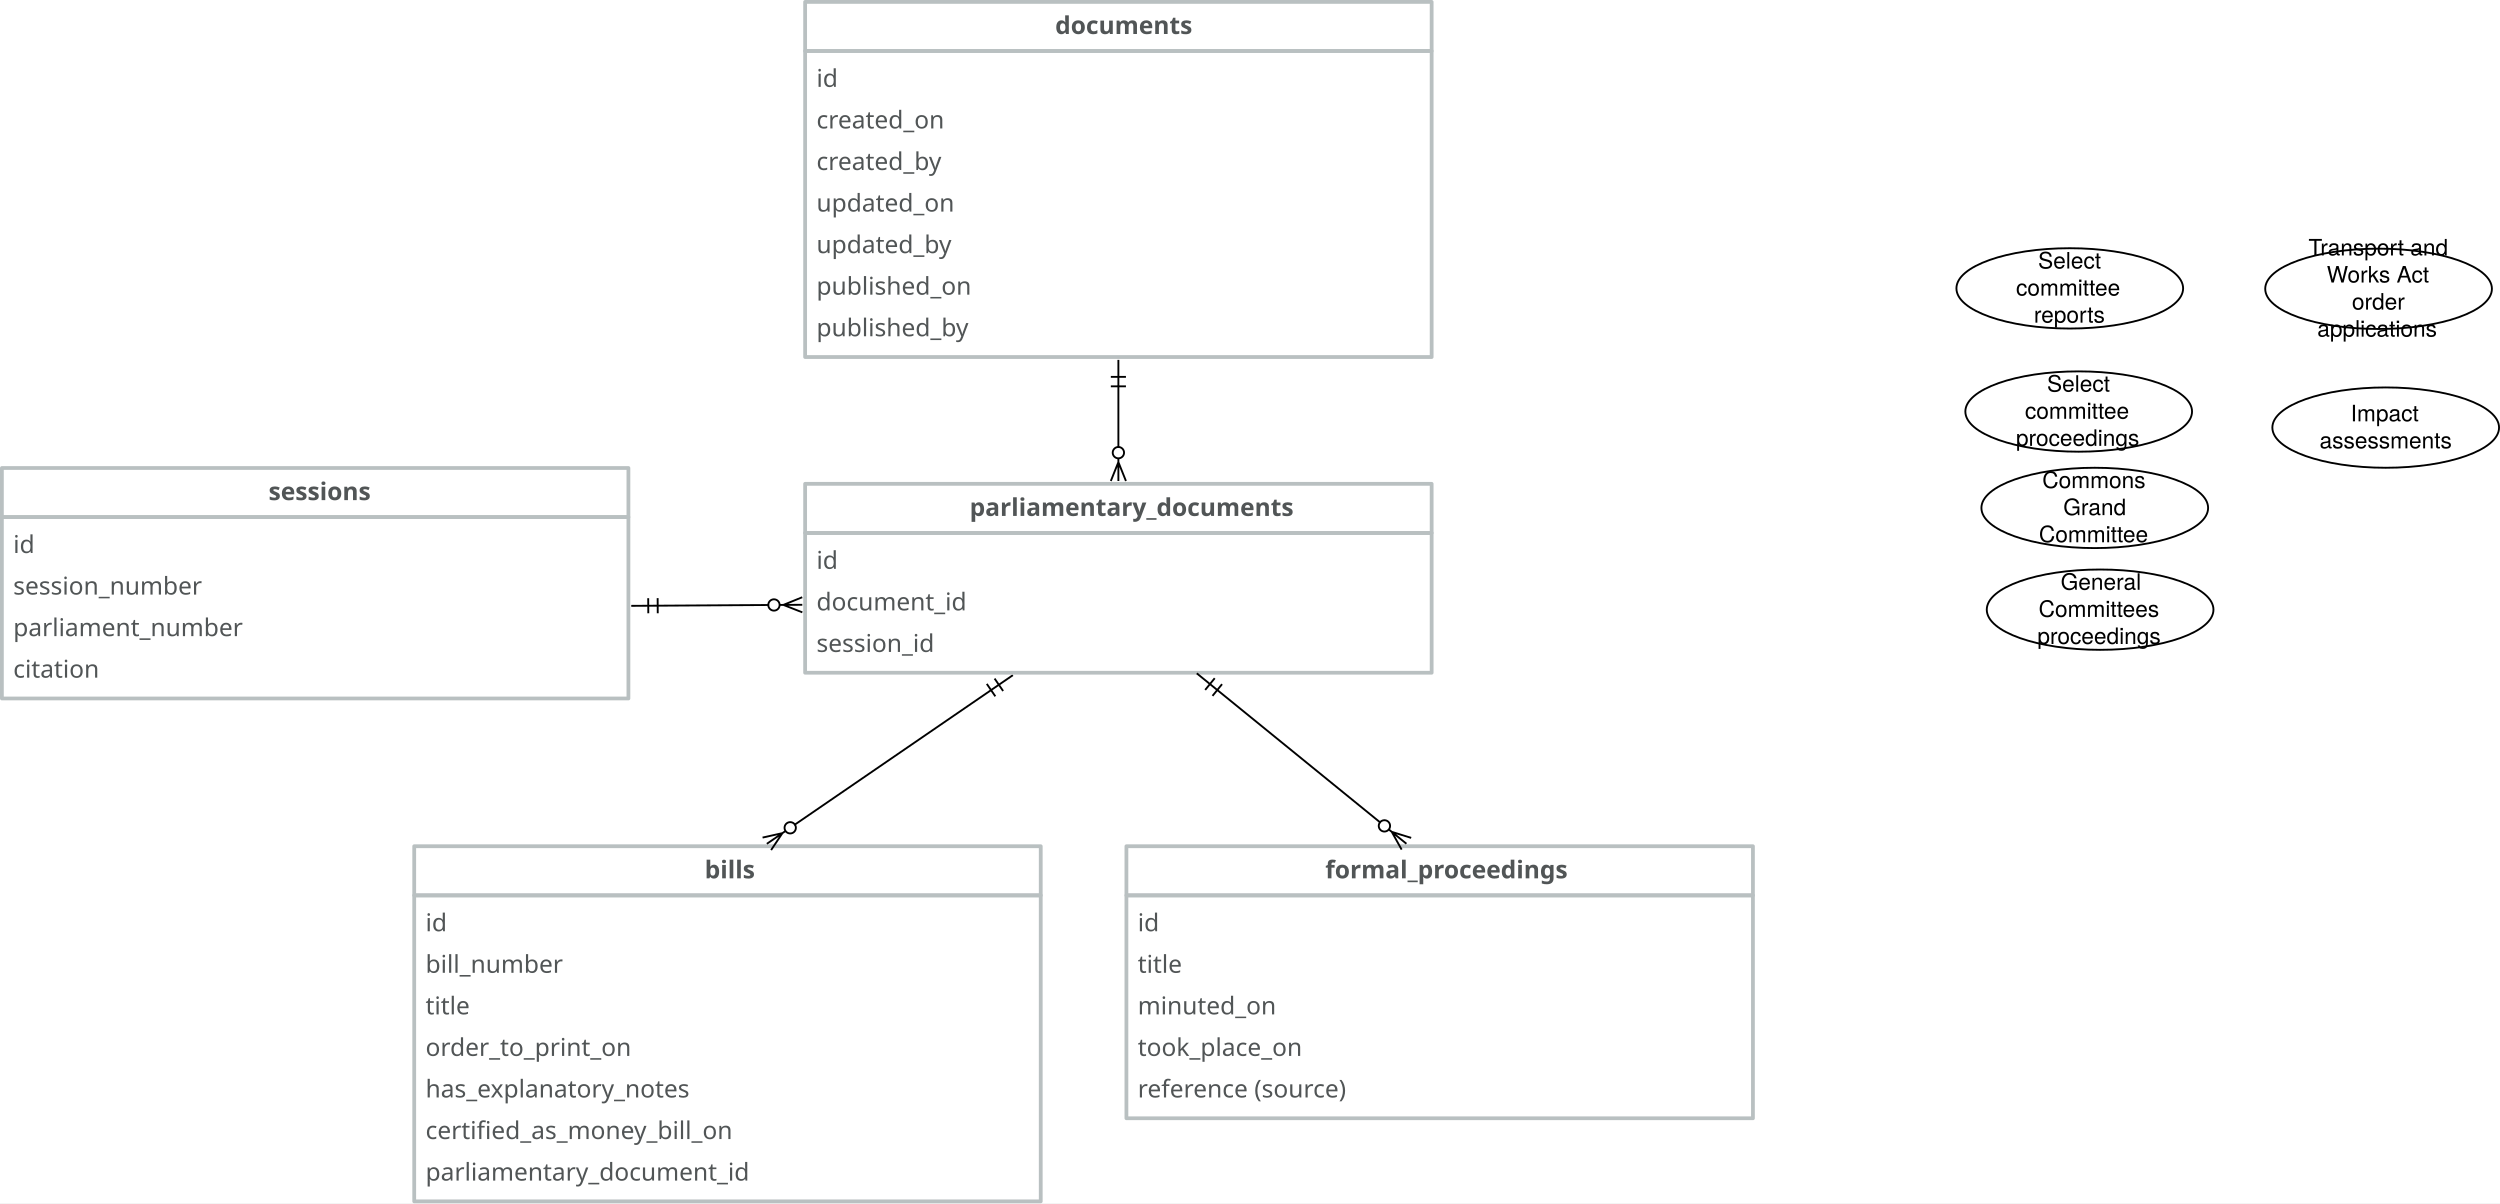
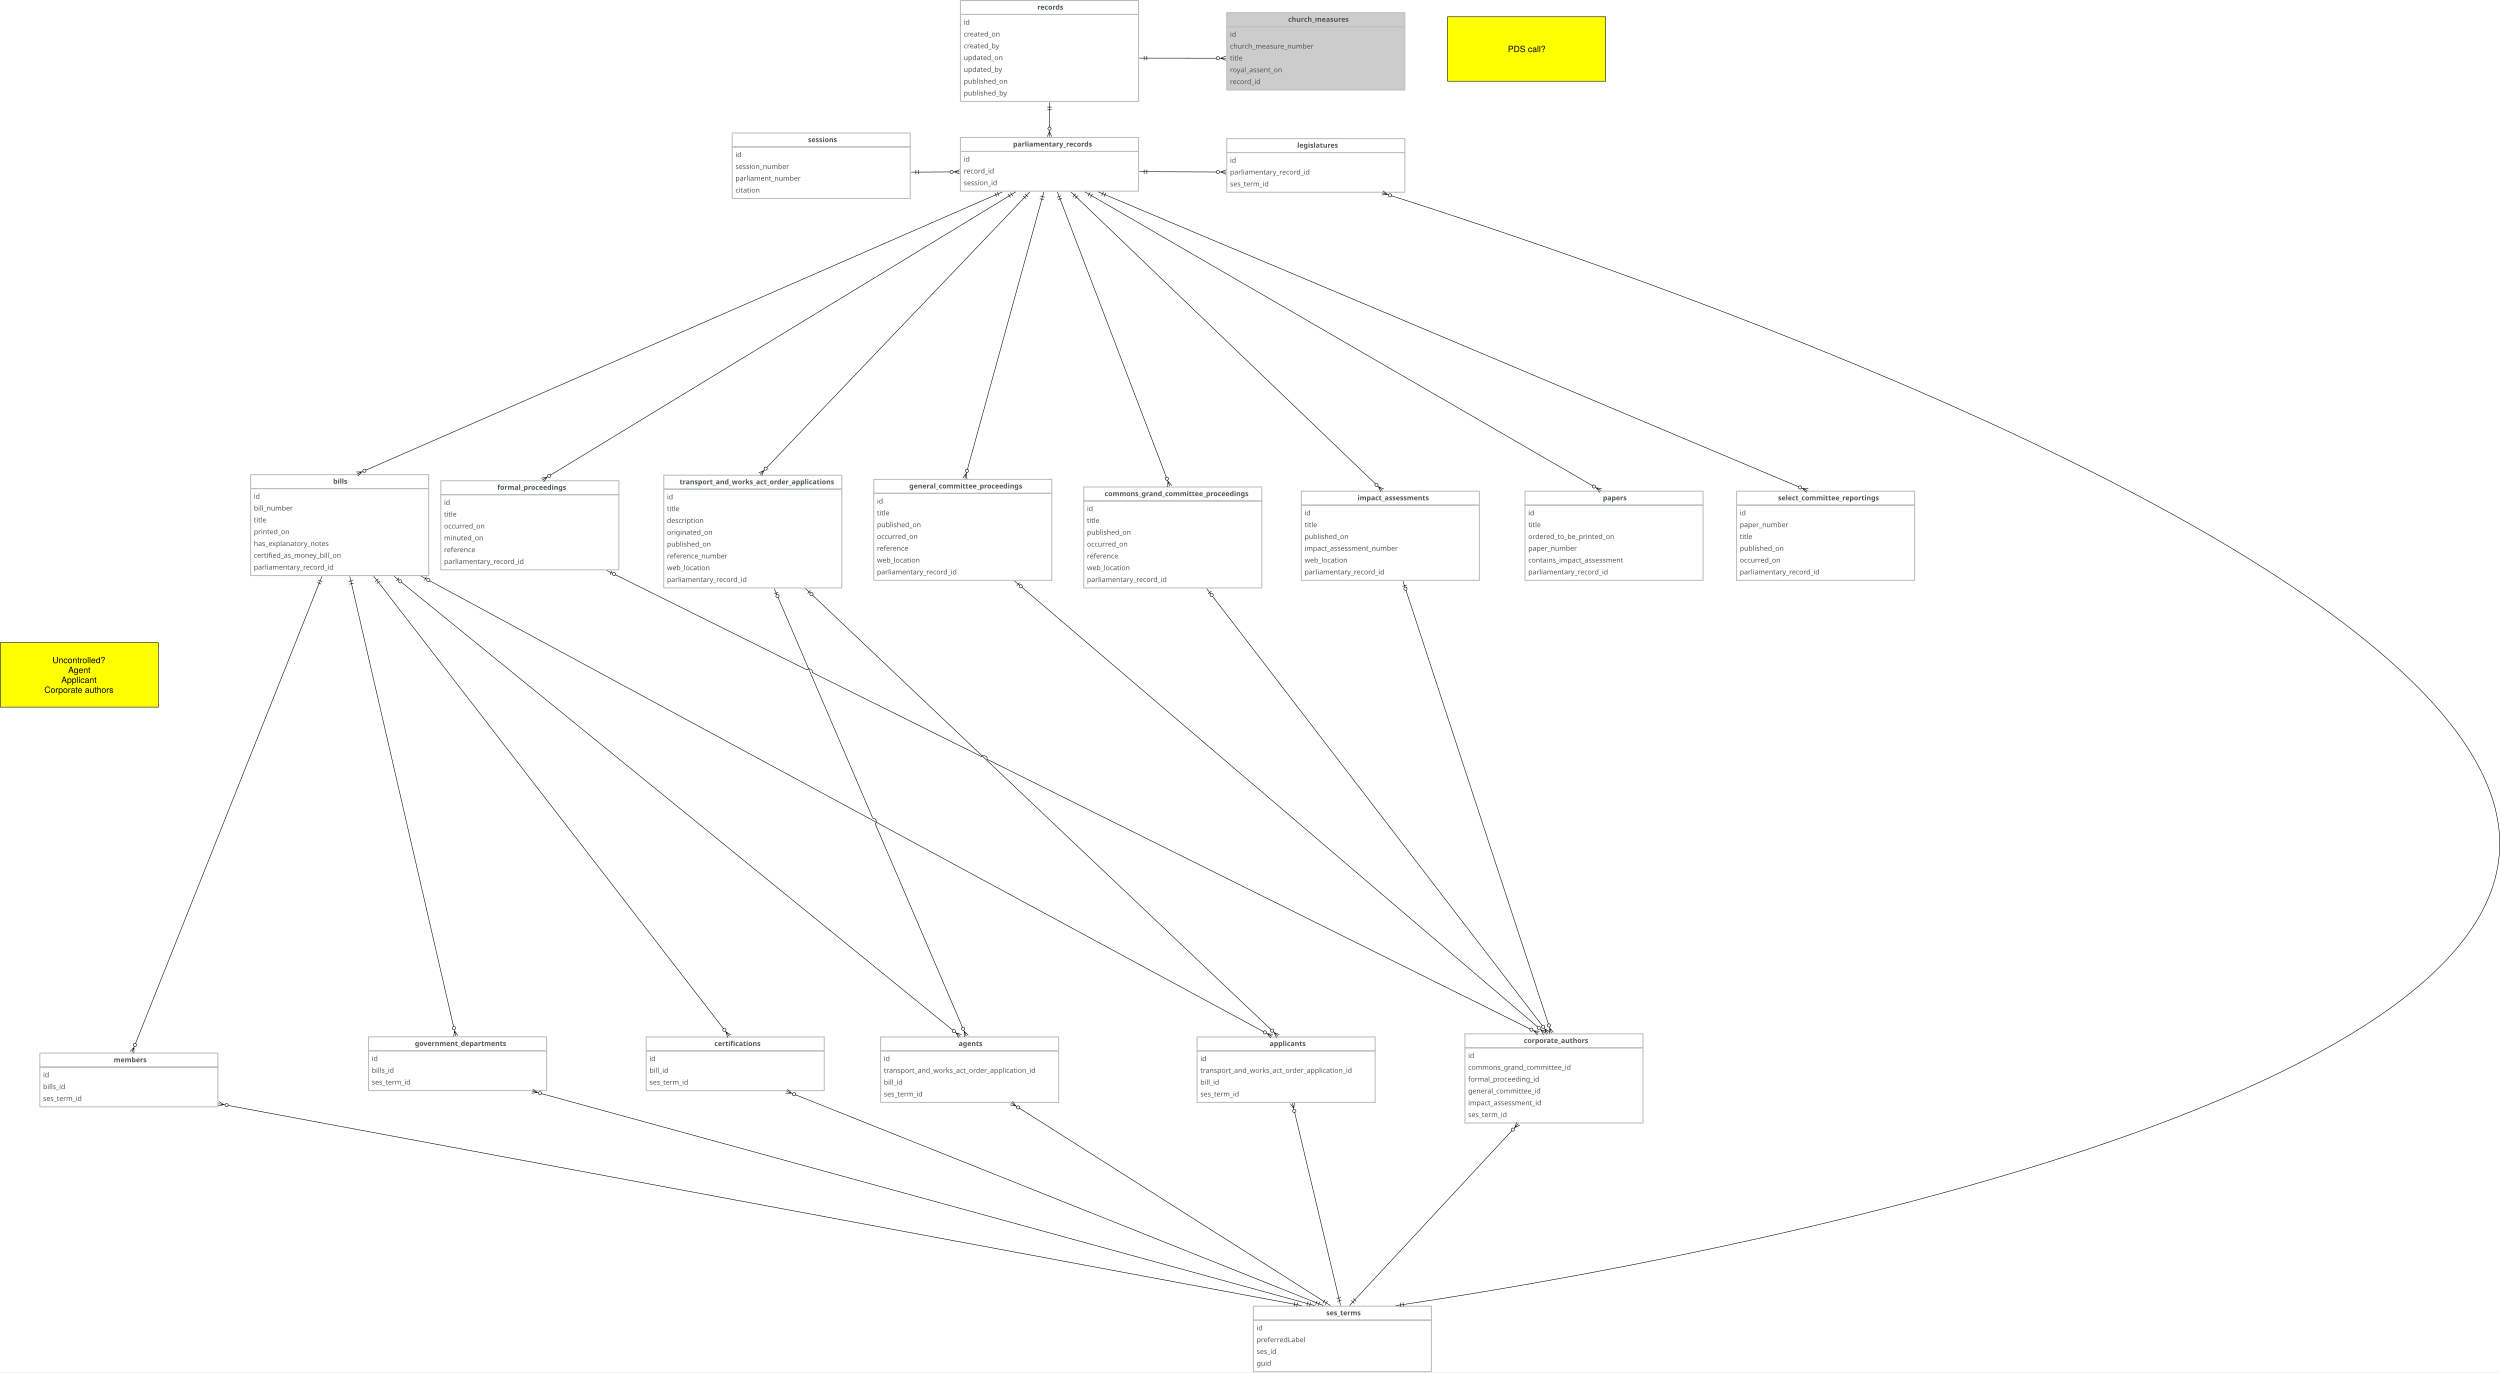
- <svg xmlns="http://www.w3.org/2000/svg" version="1.1" viewBox="33.016 38.685 1323.39 636.961" width="1323.39" height="636.961">
+ <svg xmlns="http://www.w3.org/2000/svg" version="1.1" viewBox="53.358 50.024 4656.974 2556.165" width="4656.974" height="2556.165">
  <defs>
    <marker orient="auto" overflow="visible" markerUnits="strokeWidth" id="CrowBall_Marker" stroke-linejoin="miter" stroke-miterlimit="10" viewBox="-1 -5 20 10" markerWidth="20" markerHeight="10" color="black">
      <g>
        <path d="M 18 0 L 6 0 M 18 4 L 8 0 L 18 -4 M .879 2.121 C -.293 .95 -.293 -.95 .879 -2.121 C 2.05 -3.293 3.95 -3.293 5.121 -2.121 C 6.293 -.95 6.293 .95 5.121 2.121 C 3.95 3.293 2.05 3.293 .879 2.121" fill="none" stroke="currentColor" stroke-width="1" />
      </g>
    </marker>
    <marker orient="auto" overflow="visible" markerUnits="strokeWidth" id="DoubleBar_Marker" stroke-linejoin="miter" stroke-miterlimit="10" viewBox="-15 -5 16 10" markerWidth="16" markerHeight="10" color="black">
      <g>
        <path d="M -14 0 L 0 0 M -5 -4 L -5 4 M 0 -4 L 0 4" fill="none" stroke="currentColor" stroke-width="1" />
      </g>
    </marker>
+     <marker orient="auto" overflow="visible" markerUnits="strokeWidth" id="BarBall_Marker" stroke-linejoin="miter" stroke-miterlimit="10" viewBox="-19 -5 20 10" markerWidth="20" markerHeight="10" color="black">
+       <g>
+         <path d="M -18 0 L -6 0 M -9 -4 L -9 4 M -.879 -2.121 C .293 -.95 .293 .95 -.879 2.121 C -2.05 3.293 -3.95 3.293 -5.121 2.121 C -6.293 .95 -6.293 -.95 -5.121 -2.121 C -3.95 -3.293 -2.05 -3.293 -.879 -2.121" fill="none" stroke="currentColor" stroke-width="1" />
+       </g>
+     </marker>
  </defs>
-   <g id="Canvas_1" fill-opacity="1" fill="none" stroke-dasharray="none" stroke="none" stroke-opacity="1">
-     <rect fill="white" x="33.016" y="38.685" width="1323.39" height="636.961" />
+   <g id="Canvas_1" stroke-dasharray="none" stroke="none" fill="none" fill-opacity="1" stroke-opacity="1">
+     <rect fill="white" x="53.358" y="50.024" width="4656.974" height="2556.165" />
    <g id="Canvas_1_Layer_1">
      <g id="Group_1153">
        <g id="Graphic_1155">
-           <rect x="459.213" y="65.685" width="331.654" height="162" stroke="#b9c0c1" stroke-linecap="round" stroke-linejoin="round" stroke-width="2" />
-           <text transform="translate(465.2126 71.68504)" fill="#515556">
+           <rect x="1842.52" y="77.024" width="331.654" height="162" stroke="#b9c0c1" stroke-linecap="round" stroke-linejoin="round" stroke-width="2" />
+           <text transform="translate(1848.52 83.02362)" fill="#515556">
            <tspan font-family="Avenir" font-size="13" fill="#515556" x="0" y="13" xml:space="preserve">id</tspan>
            <tspan font-family="Avenir" font-size="13" fill="#515556" x="0" y="35" xml:space="preserve">created_on</tspan>
            <tspan font-family="Avenir" font-size="13" fill="#515556" x="0" y="57" xml:space="preserve">created_by</tspan>
            <tspan font-family="Avenir" font-size="13" fill="#515556" x="0" y="79" xml:space="preserve">updated_on</tspan>
            <tspan font-family="Avenir" font-size="13" fill="#515556" x="0" y="101" xml:space="preserve">updated_by</tspan>
            <tspan font-family="Avenir" font-size="13" fill="#515556" x="0" y="123" xml:space="preserve">published_on</tspan>
            <tspan font-family="Avenir" font-size="13" fill="#515556" x="0" y="145" xml:space="preserve">published_by</tspan>
          </text>
        </g>
        <g id="Graphic_1154">
-           <rect x="459.213" y="39.685" width="331.654" height="26" stroke="#b9c0c1" stroke-linecap="round" stroke-linejoin="round" stroke-width="2" />
-           <text transform="translate(465.2126 43.68504)" fill="#515556">
-             <tspan font-family="Avenir" font-weight="bold" font-size="13" fill="#515556" x="126.371" y="13" xml:space="preserve">documents</tspan>
-           </text>
-         </g>
-       </g>
-       <g id="Graphic_1159">
-         <ellipse cx="1128.661" cy="191.339" rx="60" ry="21.26" fill="white" />
-         <ellipse cx="1128.661" cy="191.339" rx="60" ry="21.26" stroke="black" stroke-linecap="round" stroke-linejoin="round" stroke-width="1" />
-         <text transform="translate(1085.661 169.8346)" fill="black">
-           <tspan font-family="Helvetica Neue" font-size="12" fill="black" x="26.224" y="11" xml:space="preserve">Select </tspan>
-           <tspan font-family="Helvetica Neue" font-size="12" fill="black" x="14.542" y="25.336" xml:space="preserve">committee </tspan>
-           <tspan font-family="Helvetica Neue" font-size="12" fill="black" x="23.998" y="39.672" xml:space="preserve">reports</tspan>
-         </text>
-       </g>
-       <g id="Graphic_1160">
-         <ellipse cx="1133.386" cy="256.535" rx="60" ry="21.26" fill="white" />
-         <ellipse cx="1133.386" cy="256.535" rx="60" ry="21.26" stroke="black" stroke-linecap="round" stroke-linejoin="round" stroke-width="1" />
-         <text transform="translate(1090.386 235.0314)" fill="black">
-           <tspan font-family="Helvetica Neue" font-size="12" fill="black" x="26.224" y="11" xml:space="preserve">Select </tspan>
-           <tspan font-family="Helvetica Neue" font-size="12" fill="black" x="14.542" y="25.336" xml:space="preserve">committee </tspan>
-           <tspan font-family="Helvetica Neue" font-size="12" fill="black" x="9.772" y="39.672" xml:space="preserve">proceedings</tspan>
-         </text>
-       </g>
-       <g id="Graphic_1161">
-         <ellipse cx="1295.906" cy="265.039" rx="60" ry="21.26" fill="white" />
-         <ellipse cx="1295.906" cy="265.039" rx="60" ry="21.26" stroke="black" stroke-linecap="round" stroke-linejoin="round" stroke-width="1" />
-         <text transform="translate(1252.906 250.7034)" fill="black">
-           <tspan font-family="Helvetica Neue" font-size="12" fill="black" x="24.436" y="11" xml:space="preserve">Impact </tspan>
-           <tspan font-family="Helvetica Neue" font-size="12" fill="black" x="7.99" y="25.336" xml:space="preserve">assessments</tspan>
-         </text>
-       </g>
-       <g id="Graphic_1162">
-         <ellipse cx="1141.89" cy="307.559" rx="60" ry="21.26" fill="white" />
-         <ellipse cx="1141.89" cy="307.559" rx="60" ry="21.26" stroke="black" stroke-linecap="round" stroke-linejoin="round" stroke-width="1" />
-         <text transform="translate(1098.89 286.0551)" fill="black">
-           <tspan font-family="Helvetica Neue" font-size="12" fill="black" x="15.208" y="11" xml:space="preserve">Commons </tspan>
-           <tspan font-family="Helvetica Neue" font-size="12" fill="black" x="26.332" y="25.336" xml:space="preserve">Grand </tspan>
-           <tspan font-family="Helvetica Neue" font-size="12" fill="black" x="13.432" y="39.672" xml:space="preserve">Committee</tspan>
-         </text>
-       </g>
-       <g id="Graphic_1163">
-         <ellipse cx="1292.126" cy="191.575" rx="60" ry="21.26" fill="white" />
-         <ellipse cx="1292.126" cy="191.575" rx="60" ry="21.26" stroke="black" stroke-linecap="round" stroke-linejoin="round" stroke-width="1" />
-         <text transform="translate(1249.126 162.9028)" fill="black">
-           <tspan font-family="Helvetica Neue" font-size="12" fill="black" x="5.878" y="11" xml:space="preserve">Transport and </tspan>
-           <tspan font-family="Helvetica Neue" font-size="12" fill="black" x="15.562" y="25.336" xml:space="preserve">Works Act </tspan>
-           <tspan font-family="Helvetica Neue" font-size="12" fill="black" x="28.888" y="39.672" xml:space="preserve">order </tspan>
-           <tspan font-family="Helvetica Neue" font-size="12" fill="black" x="10.552" y="54.008" xml:space="preserve">applications</tspan>
-         </text>
-       </g>
-       <g id="Graphic_1164">
-         <ellipse cx="1144.724" cy="361.417" rx="60" ry="21.26" fill="white" />
-         <ellipse cx="1144.724" cy="361.417" rx="60" ry="21.26" stroke="black" stroke-linecap="round" stroke-linejoin="round" stroke-width="1" />
-         <text transform="translate(1101.724 339.9133)" fill="black">
-           <tspan font-family="Helvetica Neue" font-size="12" fill="black" x="22.114" y="11" xml:space="preserve">General </tspan>
-           <tspan font-family="Helvetica Neue" font-size="12" fill="black" x="10.432" y="25.336" xml:space="preserve">Committees </tspan>
-           <tspan font-family="Helvetica Neue" font-size="12" fill="black" x="9.772" y="39.672" xml:space="preserve">proceedings</tspan>
-         </text>
+           <rect x="1842.52" y="51.024" width="331.654" height="26" stroke="#b9c0c1" stroke-linecap="round" stroke-linejoin="round" stroke-width="2" />
+           <text transform="translate(1848.52 55.02362)" fill="#515556">
+             <tspan font-family="Avenir" font-weight="bold" font-size="13" fill="#515556" x="137.194" y="13" xml:space="preserve">records</tspan>
+           </text>
+         </g>
      </g>
      <g id="Group_1165">
        <g id="Graphic_1167">
-           <rect x="252.283" y="512.646" width="331.654" height="162" stroke="#b9c0c1" stroke-linecap="round" stroke-linejoin="round" stroke-width="2" />
-           <text transform="translate(258.2835 518.6457)" fill="#515556">
+           <rect x="520.158" y="960.158" width="331.654" height="162" stroke="#b9c0c1" stroke-linecap="round" stroke-linejoin="round" stroke-width="2" />
+           <text transform="translate(526.1575 966.1575)" fill="#515556">
            <tspan font-family="Avenir" font-size="13" fill="#515556" x="0" y="13" xml:space="preserve">id</tspan>
            <tspan font-family="Avenir" font-size="13" fill="#515556" x="0" y="35" xml:space="preserve">bill_number</tspan>
            <tspan font-family="Avenir" font-size="13" fill="#515556" x="0" y="57" xml:space="preserve">title</tspan>
-             <tspan font-family="Avenir" font-size="13" fill="#515556" x="0" y="79" xml:space="preserve">order_to_print_on</tspan>
+             <tspan font-family="Avenir" font-size="13" fill="#515556" x="0" y="79" xml:space="preserve">printed_on</tspan>
            <tspan font-family="Avenir" font-size="13" fill="#515556" x="0" y="101" xml:space="preserve">has_explanatory_notes</tspan>
            <tspan font-family="Avenir" font-size="13" fill="#515556" x="0" y="123" xml:space="preserve">certified_as_money_bill_on</tspan>
-             <tspan font-family="Avenir" font-size="13" fill="#515556" x="0" y="145" xml:space="preserve">parliamentary_document_id</tspan>
+             <tspan font-family="Avenir" font-size="13" fill="#515556" x="0" y="145" xml:space="preserve">parliamentary_record_id</tspan>
          </text>
        </g>
        <g id="Graphic_1166">
-           <rect x="252.283" y="486.646" width="331.654" height="26" stroke="#b9c0c1" stroke-linecap="round" stroke-linejoin="round" stroke-width="2" />
-           <text transform="translate(258.2835 490.6457)" fill="#515556">
+           <rect x="520.158" y="934.158" width="331.654" height="26" stroke="#b9c0c1" stroke-linecap="round" stroke-linejoin="round" stroke-width="2" />
+           <text transform="translate(526.1575 938.1575)" fill="#515556">
            <tspan font-family="Avenir" font-weight="bold" font-size="13" fill="#515556" x="147.769" y="13" xml:space="preserve">bills</tspan>
          </text>
        </g>
      </g>
      <g id="Line_1168">
-         <line x1="557.643" y1="404.001" x2="453.794" y2="475.186" marker-end="url(#CrowBall_Marker)" marker-start="url(#DoubleBar_Marker)" stroke="black" stroke-linecap="round" stroke-linejoin="round" stroke-width="1" />
+         <line x1="1908.125" y1="412.949" x2="734.964" y2="925.748" marker-end="url(#CrowBall_Marker)" marker-start="url(#DoubleBar_Marker)" stroke="black" stroke-linecap="round" stroke-linejoin="round" stroke-width="1" />
      </g>
      <g id="Group_1169">
        <g id="Graphic_1171">
-           <rect x="459.213" y="320.803" width="331.654" height="74" stroke="#b9c0c1" stroke-linecap="round" stroke-linejoin="round" stroke-width="2" />
-           <text transform="translate(465.2126 326.8032)" fill="#515556">
-             <tspan font-family="Avenir" font-size="13" fill="#515556" x="0" y="13" xml:space="preserve">id</tspan>
-             <tspan font-family="Avenir" font-size="13" fill="#515556" x="0" y="35" xml:space="preserve">document_id</tspan>
+           <rect x="1842.52" y="332.142" width="331.654" height="74" stroke="#b9c0c1" stroke-linecap="round" stroke-linejoin="round" stroke-width="2" />
+           <text transform="translate(1848.52 338.1417)" fill="#515556">
+             <tspan font-family="Avenir" font-size="13" fill="#515556" x="0" y="13" xml:space="preserve">id</tspan>
+             <tspan font-family="Avenir" font-size="13" fill="#515556" x="0" y="35" xml:space="preserve">record_id</tspan>
            <tspan font-family="Avenir" font-size="13" fill="#515556" x="0" y="57" xml:space="preserve">session_id</tspan>
          </text>
        </g>
        <g id="Graphic_1170">
-           <rect x="459.213" y="294.803" width="331.654" height="26" stroke="#b9c0c1" stroke-linecap="round" stroke-linejoin="round" stroke-width="2" />
-           <text transform="translate(465.2126 298.8032)" fill="#515556">
-             <tspan font-family="Avenir" font-weight="bold" font-size="13" fill="#515556" x="81.092" y="13" xml:space="preserve">parliamentary_documents</tspan>
+           <rect x="1842.52" y="306.142" width="331.654" height="26" stroke="#b9c0c1" stroke-linecap="round" stroke-linejoin="round" stroke-width="2" />
+           <text transform="translate(1848.52 310.1417)" fill="#515556">
+             <tspan font-family="Avenir" font-weight="bold" font-size="13" fill="#515556" x="91.915" y="13" xml:space="preserve">parliamentary_records</tspan>
          </text>
        </g>
      </g>
      <g id="Group_1172">
        <g id="Graphic_1174">
-           <rect x="34.016" y="312.425" width="331.654" height="96" stroke="#b9c0c1" stroke-linecap="round" stroke-linejoin="round" stroke-width="2" />
-           <text transform="translate(40.01575 318.4252)" fill="#515556">
+           <rect x="1417.323" y="323.764" width="331.654" height="96" stroke="#b9c0c1" stroke-linecap="round" stroke-linejoin="round" stroke-width="2" />
+           <text transform="translate(1423.323 329.7638)" fill="#515556">
            <tspan font-family="Avenir" font-size="13" fill="#515556" x="0" y="13" xml:space="preserve">id</tspan>
            <tspan font-family="Avenir" font-size="13" fill="#515556" x="0" y="35" xml:space="preserve">session_number</tspan>
            <tspan font-family="Avenir" font-size="13" fill="#515556" x="0" y="57" xml:space="preserve">parliament_number</tspan>
            <tspan font-family="Avenir" font-size="13" fill="#515556" x="0" y="79" xml:space="preserve">citation</tspan>
          </text>
        </g>
        <g id="Graphic_1173">
-           <rect x="34.016" y="286.425" width="331.654" height="26" stroke="#b9c0c1" stroke-linecap="round" stroke-linejoin="round" stroke-width="2" />
-           <text transform="translate(40.01575 290.4252)" fill="#515556">
+           <rect x="1417.323" y="297.764" width="331.654" height="26" stroke="#b9c0c1" stroke-linecap="round" stroke-linejoin="round" stroke-width="2" />
+           <text transform="translate(1423.323 301.7638)" fill="#515556">
            <tspan font-family="Avenir" font-weight="bold" font-size="13" fill="#515556" x="135.166" y="13" xml:space="preserve">sessions</tspan>
          </text>
        </g>
      </g>
      <g id="Line_1175">
-         <line x1="381.169" y1="359.307" x2="439.713" y2="358.946" marker-end="url(#CrowBall_Marker)" marker-start="url(#DoubleBar_Marker)" stroke="black" stroke-linecap="round" stroke-linejoin="round" stroke-width="1" />
+         <line x1="1764.476" y1="370.646" x2="1823.02" y2="370.285" marker-end="url(#CrowBall_Marker)" marker-start="url(#DoubleBar_Marker)" stroke="black" stroke-linecap="round" stroke-linejoin="round" stroke-width="1" />
      </g>
      <g id="Line_1176">
-         <line x1="625.039" y1="243.185" x2="625.039" y2="275.303" marker-end="url(#CrowBall_Marker)" marker-start="url(#DoubleBar_Marker)" stroke="black" stroke-linecap="round" stroke-linejoin="round" stroke-width="1" />
+         <line x1="2008.346" y1="254.524" x2="2008.346" y2="286.642" marker-end="url(#CrowBall_Marker)" marker-start="url(#DoubleBar_Marker)" stroke="black" stroke-linecap="round" stroke-linejoin="round" stroke-width="1" />
      </g>
      <g id="Group_1177">
        <g id="Graphic_1179">
-           <rect x="629.291" y="512.646" width="331.654" height="118" stroke="#b9c0c1" stroke-linecap="round" stroke-linejoin="round" stroke-width="2" />
-           <text transform="translate(635.2913 518.6457)" fill="#515556">
-             <tspan font-family="Avenir" font-size="13" fill="#515556" x="0" y="13" xml:space="preserve">id</tspan>
-             <tspan font-family="Avenir" font-size="13" fill="#515556" x="0" y="35" xml:space="preserve">title</tspan>
-             <tspan font-family="Avenir" font-size="13" fill="#515556" x="0" y="57" xml:space="preserve">minuted_on</tspan>
-             <tspan font-family="Avenir" font-size="13" fill="#515556" x="0" y="79" xml:space="preserve">took_place_on</tspan>
-             <tspan font-family="Avenir" font-size="13" fill="#515556" x="0" y="101" xml:space="preserve">reference (source)</tspan>
+           <rect x="874.488" y="971.496" width="331.654" height="140" stroke="#b9c0c1" stroke-linecap="round" stroke-linejoin="round" stroke-width="2" />
+           <text transform="translate(880.4882 977.496)" fill="#515556">
+             <tspan font-family="Avenir" font-size="13" fill="#515556" x="0" y="13" xml:space="preserve">id</tspan>
+             <tspan font-family="Avenir" font-size="13" fill="#515556" x="0" y="35" xml:space="preserve">title</tspan>
+             <tspan font-family="Avenir" font-size="13" fill="#515556" x="0" y="57" xml:space="preserve">occurred_on</tspan>
+             <tspan font-family="Avenir" font-size="13" fill="#515556" x="0" y="79" xml:space="preserve">minuted_on</tspan>
+             <tspan font-family="Avenir" font-size="13" fill="#515556" x="0" y="101" xml:space="preserve">reference</tspan>
+             <tspan font-family="Avenir" font-size="13" fill="#515556" x="0" y="123" xml:space="preserve">parliamentary_record_id</tspan>
          </text>
        </g>
        <g id="Graphic_1178">
-           <rect x="629.291" y="486.646" width="331.654" height="26" stroke="#b9c0c1" stroke-linecap="round" stroke-linejoin="round" stroke-width="2" />
-           <text transform="translate(635.2913 490.6457)" fill="#515556">
+           <rect x="874.488" y="945.496" width="331.654" height="26" stroke="#b9c0c1" stroke-linecap="round" stroke-linejoin="round" stroke-width="2" />
+           <text transform="translate(880.4882 949.4961)" fill="#515556">
            <tspan font-family="Avenir" font-weight="bold" font-size="13" fill="#515556" x="99.273" y="13" xml:space="preserve">formal_proceedings</tspan>
          </text>
        </g>
      </g>
      <g id="Line_1180">
-         <line x1="677.393" y1="403.949" x2="763.54" y2="473.976" marker-end="url(#CrowBall_Marker)" marker-start="url(#DoubleBar_Marker)" stroke="black" stroke-linecap="round" stroke-linejoin="round" stroke-width="1" />
+         <line x1="1933.545" y1="414.682" x2="1079.112" y2="934.876" marker-end="url(#CrowBall_Marker)" marker-start="url(#DoubleBar_Marker)" stroke="black" stroke-linecap="round" stroke-linejoin="round" stroke-width="1" />
+       </g>
+       <g id="Group_1181">
+         <g id="Graphic_1183">
+           <rect x="2338.583" y="99.701" width="331.654" height="118" fill="#ccc" />
+           <rect x="2338.583" y="99.701" width="331.654" height="118" stroke="#b9c0c1" stroke-linecap="round" stroke-linejoin="round" stroke-width="2" />
+           <text transform="translate(2344.583 105.7008)" fill="#515556">
+             <tspan font-family="Avenir" font-size="13" fill="#515556" x="0" y="13" xml:space="preserve">id</tspan>
+             <tspan font-family="Avenir" font-size="13" fill="#515556" x="0" y="35" xml:space="preserve">church_measure_number</tspan>
+             <tspan font-family="Avenir" font-size="13" fill="#515556" x="0" y="57" xml:space="preserve">title</tspan>
+             <tspan font-family="Avenir" font-size="13" fill="#515556" x="0" y="79" xml:space="preserve">royal_assent_on</tspan>
+             <tspan font-family="Avenir" font-size="13" fill="#515556" x="0" y="101" xml:space="preserve">record_id</tspan>
+           </text>
+         </g>
+         <g id="Graphic_1182">
+           <rect x="2338.583" y="73.701" width="331.654" height="26" fill="#ccc" />
+           <rect x="2338.583" y="73.701" width="331.654" height="26" stroke="#b9c0c1" stroke-linecap="round" stroke-linejoin="round" stroke-width="2" />
+           <text transform="translate(2344.583 77.70079)" fill="#515556">
+             <tspan font-family="Avenir" font-weight="bold" font-size="13" fill="#515556" x="108.184" y="13" xml:space="preserve">church_measures</tspan>
+           </text>
+         </g>
+       </g>
+       <g id="Line_1184">
+         <line x1="2189.673" y1="158.271" x2="2319.083" y2="158.448" marker-end="url(#CrowBall_Marker)" marker-start="url(#DoubleBar_Marker)" stroke="black" stroke-linecap="round" stroke-linejoin="round" stroke-width="1" />
+       </g>
+       <g id="Group_1185">
+         <g id="Graphic_1187">
+           <rect x="3288.189" y="991.024" width="331.654" height="140" stroke="#b9c0c1" stroke-linecap="round" stroke-linejoin="round" stroke-width="2" />
+           <text transform="translate(3294.189 997.0236)" fill="#515556">
+             <tspan font-family="Avenir" font-size="13" fill="#515556" x="0" y="13" xml:space="preserve">id</tspan>
+             <tspan font-family="Avenir" font-size="13" fill="#515556" x="0" y="35" xml:space="preserve">paper_number</tspan>
+             <tspan font-family="Avenir" font-size="13" fill="#515556" x="0" y="57" xml:space="preserve">title</tspan>
+             <tspan font-family="Avenir" font-size="13" fill="#515556" x="0" y="79" xml:space="preserve">published_on</tspan>
+             <tspan font-family="Avenir" font-size="13" fill="#515556" x="0" y="101" xml:space="preserve">occurred_on</tspan>
+             <tspan font-family="Avenir" font-size="13" fill="#515556" x="0" y="123" xml:space="preserve">parliamentary_record_id</tspan>
+           </text>
+         </g>
+         <g id="Graphic_1186">
+           <rect x="3288.189" y="965.024" width="331.654" height="26" stroke="#b9c0c1" stroke-linecap="round" stroke-linejoin="round" stroke-width="2" />
+           <text transform="translate(3294.189 969.0236)" fill="#515556">
+             <tspan font-family="Avenir" font-weight="bold" font-size="13" fill="#515556" x="71.336" y="13" xml:space="preserve">select_committee_reportings</tspan>
+           </text>
+         </g>
+       </g>
+       <g id="Line_1188">
+         <line x1="2111.933" y1="412.77" x2="3403.726" y2="956.843" marker-end="url(#CrowBall_Marker)" marker-start="url(#DoubleBar_Marker)" stroke="black" stroke-linecap="round" stroke-linejoin="round" stroke-width="1" />
+       </g>
+       <g id="Group_1193">
+         <g id="Graphic_1195">
+           <rect x="1680.945" y="969.024" width="331.654" height="162" stroke="#b9c0c1" stroke-linecap="round" stroke-linejoin="round" stroke-width="2" />
+           <text transform="translate(1686.945 975.0236)" fill="#515556">
+             <tspan font-family="Avenir" font-size="13" fill="#515556" x="0" y="13" xml:space="preserve">id</tspan>
+             <tspan font-family="Avenir" font-size="13" fill="#515556" x="0" y="35" xml:space="preserve">title</tspan>
+             <tspan font-family="Avenir" font-size="13" fill="#515556" x="0" y="57" xml:space="preserve">published_on</tspan>
+             <tspan font-family="Avenir" font-size="13" fill="#515556" x="0" y="79" xml:space="preserve">occurred_on</tspan>
+             <tspan font-family="Avenir" font-size="13" fill="#515556" x="0" y="101" xml:space="preserve">reference</tspan>
+             <tspan font-family="Avenir" font-size="13" fill="#515556" x="0" y="123" xml:space="preserve">web_location</tspan>
+             <tspan font-family="Avenir" font-size="13" fill="#515556" x="0" y="145" xml:space="preserve">parliamentary_record_id</tspan>
+           </text>
+         </g>
+         <g id="Graphic_1194">
+           <rect x="1680.945" y="943.024" width="331.654" height="26" stroke="#b9c0c1" stroke-linecap="round" stroke-linejoin="round" stroke-width="2" />
+           <text transform="translate(1686.945 947.0236)" fill="#515556">
+             <tspan font-family="Avenir" font-weight="bold" font-size="13" fill="#515556" x="60.136" y="13" xml:space="preserve">general_committee_proceedings</tspan>
+           </text>
+         </g>
+       </g>
+       <g id="Line_1196">
+         <line x1="1994.036" y1="421.122" x2="1855.536" y2="924.187" marker-end="url(#CrowBall_Marker)" marker-start="url(#DoubleBar_Marker)" stroke="black" stroke-linecap="round" stroke-linejoin="round" stroke-width="1" />
+       </g>
+       <g id="Group_1197">
+         <g id="Graphic_1199">
+           <rect x="2072.126" y="983.197" width="331.654" height="162" stroke="#b9c0c1" stroke-linecap="round" stroke-linejoin="round" stroke-width="2" />
+           <text transform="translate(2078.126 989.1968)" fill="#515556">
+             <tspan font-family="Avenir" font-size="13" fill="#515556" x="0" y="13" xml:space="preserve">id</tspan>
+             <tspan font-family="Avenir" font-size="13" fill="#515556" x="0" y="35" xml:space="preserve">title</tspan>
+             <tspan font-family="Avenir" font-size="13" fill="#515556" x="0" y="57" xml:space="preserve">published_on</tspan>
+             <tspan font-family="Avenir" font-size="13" fill="#515556" x="0" y="79" xml:space="preserve">occurred_on</tspan>
+             <tspan font-family="Avenir" font-size="13" fill="#515556" x="0" y="101" xml:space="preserve">reference</tspan>
+             <tspan font-family="Avenir" font-size="13" fill="#515556" x="0" y="123" xml:space="preserve">web_location</tspan>
+             <tspan font-family="Avenir" font-size="13" fill="#515556" x="0" y="145" xml:space="preserve">parliamentary_record_id</tspan>
+           </text>
+         </g>
+         <g id="Graphic_1198">
+           <rect x="2072.126" y="957.197" width="331.654" height="26" stroke="#b9c0c1" stroke-linecap="round" stroke-linejoin="round" stroke-width="2" />
+           <text transform="translate(2078.126 961.1968)" fill="#515556">
+             <tspan font-family="Avenir" font-weight="bold" font-size="13" fill="#515556" x="32.953" y="13" xml:space="preserve">commons_grand_committee_proceedings</tspan>
+           </text>
+         </g>
+       </g>
+       <g id="Line_1200">
+         <line x1="2028.037" y1="420.687" x2="2226.003" y2="938.915" marker-end="url(#CrowBall_Marker)" marker-start="url(#DoubleBar_Marker)" stroke="black" stroke-linecap="round" stroke-linejoin="round" stroke-width="1" />
+       </g>
+       <g id="Group_1201">
+         <g id="Graphic_1203">
+           <rect x="2894.173" y="991.024" width="331.654" height="140" stroke="#b9c0c1" stroke-linecap="round" stroke-linejoin="round" stroke-width="2" />
+           <text transform="translate(2900.173 997.0236)" fill="#515556">
+             <tspan font-family="Avenir" font-size="13" fill="#515556" x="0" y="13" xml:space="preserve">id</tspan>
+             <tspan font-family="Avenir" font-size="13" fill="#515556" x="0" y="35" xml:space="preserve">title</tspan>
+             <tspan font-family="Avenir" font-size="13" fill="#515556" x="0" y="57" xml:space="preserve">ordered_to_be_printed_on</tspan>
+             <tspan font-family="Avenir" font-size="13" fill="#515556" x="0" y="79" xml:space="preserve">paper_number</tspan>
+             <tspan font-family="Avenir" font-size="13" fill="#515556" x="0" y="101" xml:space="preserve">contains_impact_assessment</tspan>
+             <tspan font-family="Avenir" font-size="13" fill="#515556" x="0" y="123" xml:space="preserve">parliamentary_record_id</tspan>
+           </text>
+         </g>
+         <g id="Graphic_1202">
+           <rect x="2894.173" y="965.024" width="331.654" height="26" stroke="#b9c0c1" stroke-linecap="round" stroke-linejoin="round" stroke-width="2" />
+           <text transform="translate(2900.173 969.0236)" fill="#515556">
+             <tspan font-family="Avenir" font-weight="bold" font-size="13" fill="#515556" x="139.001" y="13" xml:space="preserve">papers</tspan>
+           </text>
+         </g>
+       </g>
+       <g id="Line_1204">
+         <line x1="2086.528" y1="414.407" x2="3019.809" y2="954.754" marker-end="url(#CrowBall_Marker)" marker-start="url(#DoubleBar_Marker)" stroke="black" stroke-linecap="round" stroke-linejoin="round" stroke-width="1" />
+       </g>
+       <g id="Group_1205">
+         <g id="Graphic_1207">
+           <rect x="2477.48" y="991.024" width="331.654" height="140" stroke="#b9c0c1" stroke-linecap="round" stroke-linejoin="round" stroke-width="2" />
+           <text transform="translate(2483.48 997.0236)" fill="#515556">
+             <tspan font-family="Avenir" font-size="13" fill="#515556" x="0" y="13" xml:space="preserve">id</tspan>
+             <tspan font-family="Avenir" font-size="13" fill="#515556" x="0" y="35" xml:space="preserve">title</tspan>
+             <tspan font-family="Avenir" font-size="13" fill="#515556" x="0" y="57" xml:space="preserve">published_on</tspan>
+             <tspan font-family="Avenir" font-size="13" fill="#515556" x="0" y="79" xml:space="preserve">impact_assessment_number</tspan>
+             <tspan font-family="Avenir" font-size="13" fill="#515556" x="0" y="101" xml:space="preserve">web_location</tspan>
+             <tspan font-family="Avenir" font-size="13" fill="#515556" x="0" y="123" xml:space="preserve">parliamentary_record_id</tspan>
+           </text>
+         </g>
+         <g id="Graphic_1206">
+           <rect x="2477.48" y="965.024" width="331.654" height="26" stroke="#b9c0c1" stroke-linecap="round" stroke-linejoin="round" stroke-width="2" />
+           <text transform="translate(2483.48 969.0236)" fill="#515556">
+             <tspan font-family="Avenir" font-weight="bold" font-size="13" fill="#515556" x="98.688" y="13" xml:space="preserve">impact_assessments</tspan>
+           </text>
+         </g>
+       </g>
+       <g id="Line_1208">
+         <line x1="2058.44" y1="417.178" x2="2615.355" y2="951.219" marker-end="url(#CrowBall_Marker)" marker-start="url(#DoubleBar_Marker)" stroke="black" stroke-linecap="round" stroke-linejoin="round" stroke-width="1" />
+       </g>
+       <g id="Group_1209">
+         <g id="Graphic_1211">
+           <rect x="1289.764" y="961.197" width="331.654" height="184" stroke="#b9c0c1" stroke-linecap="round" stroke-linejoin="round" stroke-width="2" />
+           <text transform="translate(1295.764 967.1968)" fill="#515556">
+             <tspan font-family="Avenir" font-size="13" fill="#515556" x="0" y="13" xml:space="preserve">id</tspan>
+             <tspan font-family="Avenir" font-size="13" fill="#515556" x="0" y="35" xml:space="preserve">title</tspan>
+             <tspan font-family="Avenir" font-size="13" fill="#515556" x="0" y="57" xml:space="preserve">description</tspan>
+             <tspan font-family="Avenir" font-size="13" fill="#515556" x="0" y="79" xml:space="preserve">originated_on</tspan>
+             <tspan font-family="Avenir" font-size="13" fill="#515556" x="0" y="101" xml:space="preserve">published_on</tspan>
+             <tspan font-family="Avenir" font-size="13" fill="#515556" x="0" y="123" xml:space="preserve">reference_number</tspan>
+             <tspan font-family="Avenir" font-size="13" fill="#515556" x="0" y="145" xml:space="preserve">web_location</tspan>
+             <tspan font-family="Avenir" font-size="13" fill="#515556" x="0" y="167" xml:space="preserve">parliamentary_record_id</tspan>
+           </text>
+         </g>
+         <g id="Graphic_1210">
+           <rect x="1289.764" y="935.197" width="331.654" height="26" stroke="#b9c0c1" stroke-linecap="round" stroke-linejoin="round" stroke-width="2" />
+           <text transform="translate(1295.764 939.1968)" fill="#515556">
+             <tspan font-family="Avenir" font-weight="bold" font-size="13" fill="#515556" x="23.554" y="13" xml:space="preserve">transport_and_works_act_order_applications</tspan>
+           </text>
+         </g>
+       </g>
+       <g id="Line_1212">
+         <line x1="1962.06" y1="417.63" x2="1481.729" y2="920.815" marker-end="url(#CrowBall_Marker)" marker-start="url(#DoubleBar_Marker)" stroke="black" stroke-linecap="round" stroke-linejoin="round" stroke-width="1" />
+       </g>
+       <g id="Group_1213">
+         <g id="Graphic_1215">
+           <rect x="2388.189" y="2509.189" width="331.654" height="96" stroke="#b9c0c1" stroke-linecap="round" stroke-linejoin="round" stroke-width="2" />
+           <text transform="translate(2394.189 2515.189)" fill="#515556">
+             <tspan font-family="Avenir" font-size="13" fill="#515556" x="0" y="13" xml:space="preserve">id</tspan>
+             <tspan font-family="Avenir" font-size="13" fill="#515556" x="0" y="35" xml:space="preserve">preferredLabel</tspan>
+             <tspan font-family="Avenir" font-size="13" fill="#515556" x="0" y="57" xml:space="preserve">ses_id</tspan>
+             <tspan font-family="Avenir" font-size="13" fill="#515556" x="0" y="79" xml:space="preserve">guid</tspan>
+           </text>
+         </g>
+         <g id="Graphic_1214">
+           <rect x="2388.189" y="2483.189" width="331.654" height="26" stroke="#b9c0c1" stroke-linecap="round" stroke-linejoin="round" stroke-width="2" />
+           <text transform="translate(2394.189 2487.189)" fill="#515556">
+             <tspan font-family="Avenir" font-weight="bold" font-size="13" fill="#515556" x="129.628" y="13" xml:space="preserve">ses_terms</tspan>
+           </text>
+         </g>
+       </g>
+       <g id="Group_1216">
+         <g id="Graphic_1218">
+           <rect x="2283.307" y="2007.567" width="331.654" height="96" stroke="#b9c0c1" stroke-linecap="round" stroke-linejoin="round" stroke-width="2" />
+           <text transform="translate(2289.307 2013.567)" fill="#515556">
+             <tspan font-family="Avenir" font-size="13" fill="#515556" x="0" y="13" xml:space="preserve">id</tspan>
+             <tspan font-family="Avenir" font-size="13" fill="#515556" x="0" y="35" xml:space="preserve">transport_and_works_act_order_application_id</tspan>
+             <tspan font-family="Avenir" font-size="13" fill="#515556" x="0" y="57" xml:space="preserve">bill_id</tspan>
+             <tspan font-family="Avenir" font-size="13" fill="#515556" x="0" y="79" xml:space="preserve">ses_term_id</tspan>
+           </text>
+         </g>
+         <g id="Graphic_1217">
+           <rect x="2283.307" y="1981.567" width="331.654" height="26" stroke="#b9c0c1" stroke-linecap="round" stroke-linejoin="round" stroke-width="2" />
+           <text transform="translate(2289.307 1985.567)" fill="#515556">
+             <tspan font-family="Avenir" font-weight="bold" font-size="13" fill="#515556" x="128.991" y="13" xml:space="preserve">applicants</tspan>
+           </text>
+         </g>
+       </g>
+       <g id="Line_1219">
+         <line x1="2547.326" y1="2468.083" x2="2465.081" y2="2122.564" marker-end="url(#CrowBall_Marker)" marker-start="url(#DoubleBar_Marker)" stroke="black" stroke-linecap="round" stroke-linejoin="round" stroke-width="1" />
+       </g>
+       <g id="Line_1220">
+         <line x1="1567.174" y1="1158.921" x2="2420.929" y2="1967.843" marker-end="url(#CrowBall_Marker)" marker-start="url(#BarBall_Marker)" stroke="black" stroke-linecap="round" stroke-linejoin="round" stroke-width="1" />
+       </g>
+       <g id="Line_1221">
+         <line x1="853.901" y1="1131.957" x2="2406.97" y2="1971.767" marker-end="url(#CrowBall_Marker)" marker-start="url(#BarBall_Marker)" stroke="black" stroke-linecap="round" stroke-linejoin="round" stroke-width="1" />
+       </g>
+       <g id="Group_1222">
+         <g id="Graphic_1224">
+           <rect x="1693.701" y="2007.567" width="331.654" height="96" stroke="#b9c0c1" stroke-linecap="round" stroke-linejoin="round" stroke-width="2" />
+           <text transform="translate(1699.701 2013.567)" fill="#515556">
+             <tspan font-family="Avenir" font-size="13" fill="#515556" x="0" y="13" xml:space="preserve">id</tspan>
+             <tspan font-family="Avenir" font-size="13" fill="#515556" x="0" y="35" xml:space="preserve">transport_and_works_act_order_application_id</tspan>
+             <tspan font-family="Avenir" font-size="13" fill="#515556" x="0" y="57" xml:space="preserve">bill_id</tspan>
+             <tspan font-family="Avenir" font-size="13" fill="#515556" x="0" y="79" xml:space="preserve">ses_term_id</tspan>
+           </text>
+         </g>
+         <g id="Graphic_1223">
+           <rect x="1693.701" y="1981.567" width="331.654" height="26" stroke="#b9c0c1" stroke-linecap="round" stroke-linejoin="round" stroke-width="2" />
+           <text transform="translate(1699.701 1985.567)" fill="#515556">
+             <tspan font-family="Avenir" font-weight="bold" font-size="13" fill="#515556" x="139.365" y="13" xml:space="preserve">agents</tspan>
+           </text>
+         </g>
+       </g>
+       <g id="Line_1225">
+         <line x1="2519.706" y1="2474.421" x2="1952.38" y2="2114.478" marker-end="url(#CrowBall_Marker)" marker-start="url(#DoubleBar_Marker)" stroke="black" stroke-linecap="round" stroke-linejoin="round" stroke-width="1" />
+       </g>
+       <g id="Line_1226">
+         <line x1="801.276" y1="1134.823" x2="1827.936" y2="1968.902" marker-end="url(#CrowBall_Marker)" marker-start="url(#BarBall_Marker)" stroke="black" stroke-linecap="round" stroke-linejoin="round" stroke-width="1" />
+       </g>
+       <g id="Line_1227">
+         <path d="M 1502.791 1163.198 L 1679.219 1574.36 C 1684.273 1572.191 1688.611 1582.3 1683.556 1584.468 L 1846.225 1963.566" marker-end="url(#CrowBall_Marker)" marker-start="url(#BarBall_Marker)" stroke="black" stroke-linecap="round" stroke-linejoin="round" stroke-width="1" />
+       </g>
+       <g id="Graphic_1228">
+         <rect x="53.858" y="1247.244" width="294.803" height="120" fill="yellow" />
+         <rect x="53.858" y="1247.244" width="294.803" height="120" stroke="black" stroke-linecap="round" stroke-linejoin="round" stroke-width="1" />
+         <text transform="translate(58.85827 1270.348)" fill="black">
+           <tspan font-family="Helvetica Neue" font-size="16" fill="black" x="92.17" y="15" xml:space="preserve">Uncontrolled?</tspan>
+           <tspan font-family="Helvetica Neue" font-size="16" fill="black" x="121.362" y="33.448" xml:space="preserve">Agent</tspan>
+           <tspan font-family="Helvetica Neue" font-size="16" fill="black" x="108.618" y="51.896" xml:space="preserve">Applicant</tspan>
+           <tspan font-family="Helvetica Neue" font-size="16" fill="black" x="77.066" y="70.344" xml:space="preserve">Corporate authors</tspan>
+         </text>
+       </g>
+       <g id="Group_1229">
+         <g id="Graphic_1231">
+           <rect x="1257.165" y="2007.567" width="331.654" height="74" stroke="#b9c0c1" stroke-linecap="round" stroke-linejoin="round" stroke-width="2" />
+           <text transform="translate(1263.165 2013.567)" fill="#515556">
+             <tspan font-family="Avenir" font-size="13" fill="#515556" x="0" y="13" xml:space="preserve">id</tspan>
+             <tspan font-family="Avenir" font-size="13" fill="#515556" x="0" y="35" xml:space="preserve">bill_id</tspan>
+             <tspan font-family="Avenir" font-size="13" fill="#515556" x="0" y="57" xml:space="preserve">ses_term_id</tspan>
+           </text>
+         </g>
+         <g id="Graphic_1230">
+           <rect x="1257.165" y="1981.567" width="331.654" height="26" stroke="#b9c0c1" stroke-linecap="round" stroke-linejoin="round" stroke-width="2" />
+           <text transform="translate(1263.165 1985.567)" fill="#515556">
+             <tspan font-family="Avenir" font-weight="bold" font-size="13" fill="#515556" x="120.924" y="13" xml:space="preserve">certifications</tspan>
+           </text>
+         </g>
+       </g>
+       <g id="Line_1232">
+         <line x1="2505.489" y1="2476.812" x2="1535.339" y2="2089.427" marker-end="url(#CrowBall_Marker)" marker-start="url(#DoubleBar_Marker)" stroke="black" stroke-linecap="round" stroke-linejoin="round" stroke-width="1" />
+       </g>
+       <g id="Line_1233">
+         <line x1="758.24" y1="1134.63" x2="1400.855" y2="1965.93" marker-end="url(#CrowBall_Marker)" marker-start="url(#DoubleBar_Marker)" stroke="black" stroke-linecap="round" stroke-linejoin="round" stroke-width="1" />
+       </g>
+       <g id="Group_1238">
+         <g id="Graphic_1240">
+           <rect x="2782.205" y="2001.898" width="331.654" height="140" stroke="#b9c0c1" stroke-linecap="round" stroke-linejoin="round" stroke-width="2" />
+           <text transform="translate(2788.205 2007.898)" fill="#515556">
+             <tspan font-family="Avenir" font-size="13" fill="#515556" x="0" y="13" xml:space="preserve">id</tspan>
+             <tspan font-family="Avenir" font-size="13" fill="#515556" x="0" y="35" xml:space="preserve">commons_grand_committee_id</tspan>
+             <tspan font-family="Avenir" font-size="13" fill="#515556" x="0" y="57" xml:space="preserve">formal_proceeding_id</tspan>
+             <tspan font-family="Avenir" font-size="13" fill="#515556" x="0" y="79" xml:space="preserve">general_committee_id</tspan>
+             <tspan font-family="Avenir" font-size="13" fill="#515556" x="0" y="101" xml:space="preserve">impact_assessment_id</tspan>
+             <tspan font-family="Avenir" font-size="13" fill="#515556" x="0" y="123" xml:space="preserve">ses_term_id</tspan>
+           </text>
+         </g>
+         <g id="Graphic_1239">
+           <rect x="2782.205" y="1975.898" width="331.654" height="26" stroke="#b9c0c1" stroke-linecap="round" stroke-linejoin="round" stroke-width="2" />
+           <text transform="translate(2788.205 1979.898)" fill="#515556">
+             <tspan font-family="Avenir" font-weight="bold" font-size="13" fill="#515556" x="103.745" y="13" xml:space="preserve">corporate_authors</tspan>
+           </text>
+         </g>
+       </g>
+       <g id="Line_1241">
+         <line x1="2576.884" y1="2471.564" x2="2869.509" y2="2156.454" marker-end="url(#CrowBall_Marker)" marker-start="url(#DoubleBar_Marker)" stroke="black" stroke-linecap="round" stroke-linejoin="round" stroke-width="1" />
+       </g>
+       <g id="Line_1242">
+         <line x1="2672.397" y1="1149.6" x2="2937.661" y2="1957.321" marker-end="url(#CrowBall_Marker)" marker-start="url(#BarBall_Marker)" stroke="black" stroke-linecap="round" stroke-linejoin="round" stroke-width="1" />
+       </g>
+       <g id="Line_1243">
+         <path d="M 1199.852 1120.725 L 1556.742 1297.961 C 1559.188 1293.035 1569.04 1297.928 1566.593 1302.854 L 1882.12 1459.55 C 1884.567 1454.624 1894.419 1459.516 1891.973 1464.442 L 2903.271 1966.669" marker-end="url(#CrowBall_Marker)" marker-start="url(#BarBall_Marker)" stroke="black" stroke-linecap="round" stroke-linejoin="round" stroke-width="1" />
+       </g>
+       <g id="Line_1244">
+         <line x1="1957.032" y1="1144.026" x2="2917.532" y2="1962.895" marker-end="url(#CrowBall_Marker)" marker-start="url(#BarBall_Marker)" stroke="black" stroke-linecap="round" stroke-linejoin="round" stroke-width="1" />
+       </g>
+       <g id="Line_1245">
+         <line x1="2312.188" y1="1160.87" x2="2926.014" y2="1960.225" marker-end="url(#CrowBall_Marker)" marker-start="url(#BarBall_Marker)" stroke="black" stroke-linecap="round" stroke-linejoin="round" stroke-width="1" />
+       </g>
+       <g id="Group_1246">
+         <g id="Graphic_1248">
+           <rect x="739.842" y="2007.417" width="331.654" height="74" stroke="#b9c0c1" stroke-linecap="round" stroke-linejoin="round" stroke-width="2" />
+           <text transform="translate(745.8425 2013.417)" fill="#515556">
+             <tspan font-family="Avenir" font-size="13" fill="#515556" x="0" y="13" xml:space="preserve">id</tspan>
+             <tspan font-family="Avenir" font-size="13" fill="#515556" x="0" y="35" xml:space="preserve">bills_id</tspan>
+             <tspan font-family="Avenir" font-size="13" fill="#515556" x="0" y="57" xml:space="preserve">ses_term_id</tspan>
+           </text>
+         </g>
+         <g id="Graphic_1247">
+           <rect x="739.842" y="1981.417" width="331.654" height="26" stroke="#b9c0c1" stroke-linecap="round" stroke-linejoin="round" stroke-width="2" />
+           <text transform="translate(745.8425 1985.417)" fill="#515556">
+             <tspan font-family="Avenir" font-weight="bold" font-size="13" fill="#515556" x="80.39" y="13" xml:space="preserve">government_departments</tspan>
+           </text>
+         </g>
+       </g>
+       <g id="Line_1249">
+         <line x1="2488.951" y1="2478.356" x2="1062.159" y2="2087.307" marker-end="url(#CrowBall_Marker)" marker-start="url(#DoubleBar_Marker)" stroke="black" stroke-linecap="round" stroke-linejoin="round" stroke-width="1" />
+       </g>
+       <g id="Line_1250">
+         <line x1="708.138" y1="1137.287" x2="898.288" y2="1962.39" marker-end="url(#CrowBall_Marker)" marker-start="url(#DoubleBar_Marker)" stroke="black" stroke-linecap="round" stroke-linejoin="round" stroke-width="1" />
+       </g>
+       <g id="Group_1251">
+         <g id="Graphic_1253">
+           <rect x="2338.583" y="334.189" width="331.654" height="74" stroke="#b9c0c1" stroke-linecap="round" stroke-linejoin="round" stroke-width="2" />
+           <text transform="translate(2344.583 340.189)" fill="#515556">
+             <tspan font-family="Avenir" font-size="13" fill="#515556" x="0" y="13" xml:space="preserve">id</tspan>
+             <tspan font-family="Avenir" font-size="13" fill="#515556" x="0" y="35" xml:space="preserve">parliamentary_record_id</tspan>
+             <tspan font-family="Avenir" font-size="13" fill="#515556" x="0" y="57" xml:space="preserve">ses_term_id</tspan>
+           </text>
+         </g>
+         <g id="Graphic_1252">
+           <rect x="2338.583" y="308.189" width="331.654" height="26" stroke="#b9c0c1" stroke-linecap="round" stroke-linejoin="round" stroke-width="2" />
+           <text transform="translate(2344.583 312.189)" fill="#515556">
+             <tspan font-family="Avenir" font-weight="bold" font-size="13" fill="#515556" x="125.266" y="13" xml:space="preserve">legislatures</tspan>
+           </text>
+         </g>
+       </g>
+       <g id="Line_1254">
+         <line x1="2189.673" y1="369.89" x2="2319.083" y2="370.424" marker-end="url(#CrowBall_Marker)" marker-start="url(#DoubleBar_Marker)" stroke="black" stroke-linecap="round" stroke-linejoin="round" stroke-width="1" />
+       </g>
+       <g id="Line_1255">
+         <path d="M 2667.396 2480.042 C 3113.355 2412.864 4721.87 2134.509 4709.764 1615.898 C 4697.884 1106.989 3130.18 569.024 2645.511 414.785" marker-end="url(#CrowBall_Marker)" marker-start="url(#DoubleBar_Marker)" stroke="black" stroke-linecap="round" stroke-linejoin="round" stroke-width="1" />
+       </g>
+       <g id="Group_1256">
+         <g id="Graphic_1258">
+           <rect x="127.559" y="2037.811" width="331.654" height="74" stroke="#b9c0c1" stroke-linecap="round" stroke-linejoin="round" stroke-width="2" />
+           <text transform="translate(133.5591 2043.811)" fill="#515556">
+             <tspan font-family="Avenir" font-size="13" fill="#515556" x="0" y="13" xml:space="preserve">id</tspan>
+             <tspan font-family="Avenir" font-size="13" fill="#515556" x="0" y="35" xml:space="preserve">bills_id</tspan>
+             <tspan font-family="Avenir" font-size="13" fill="#515556" x="0" y="57" xml:space="preserve">ses_term_id</tspan>
+           </text>
+         </g>
+         <g id="Graphic_1257">
+           <rect x="127.559" y="2011.811" width="331.654" height="26" stroke="#b9c0c1" stroke-linecap="round" stroke-linejoin="round" stroke-width="2" />
+           <text transform="translate(133.5591 2015.811)" fill="#515556">
+             <tspan font-family="Avenir" font-weight="bold" font-size="13" fill="#515556" x="131.545" y="13" xml:space="preserve">members</tspan>
+           </text>
+         </g>
+       </g>
+       <g id="Line_1259">
+         <line x1="2464.653" y1="2479.532" x2="478.399" y2="2109.297" marker-end="url(#CrowBall_Marker)" marker-start="url(#DoubleBar_Marker)" stroke="black" stroke-linecap="round" stroke-linejoin="round" stroke-width="1" />
+       </g>
+       <g id="Line_1260">
+         <line x1="647.881" y1="1136.624" x2="305.831" y2="1993.629" marker-end="url(#CrowBall_Marker)" marker-start="url(#DoubleBar_Marker)" stroke="black" stroke-linecap="round" stroke-linejoin="round" stroke-width="1" />
+       </g>
+       <g id="Graphic_1261">
+         <rect x="2749.606" y="81.26" width="294.803" height="120" fill="yellow" />
+         <rect x="2749.606" y="81.26" width="294.803" height="120" stroke="black" stroke-linecap="round" stroke-linejoin="round" stroke-width="1" />
+         <text transform="translate(2754.606 132.0358)" fill="black">
+           <tspan font-family="Helvetica Neue" font-size="16" fill="black" x="107.586" y="15" xml:space="preserve">PDS call?</tspan>
+         </text>
      </g>
    </g>
  </g>
</svg>
